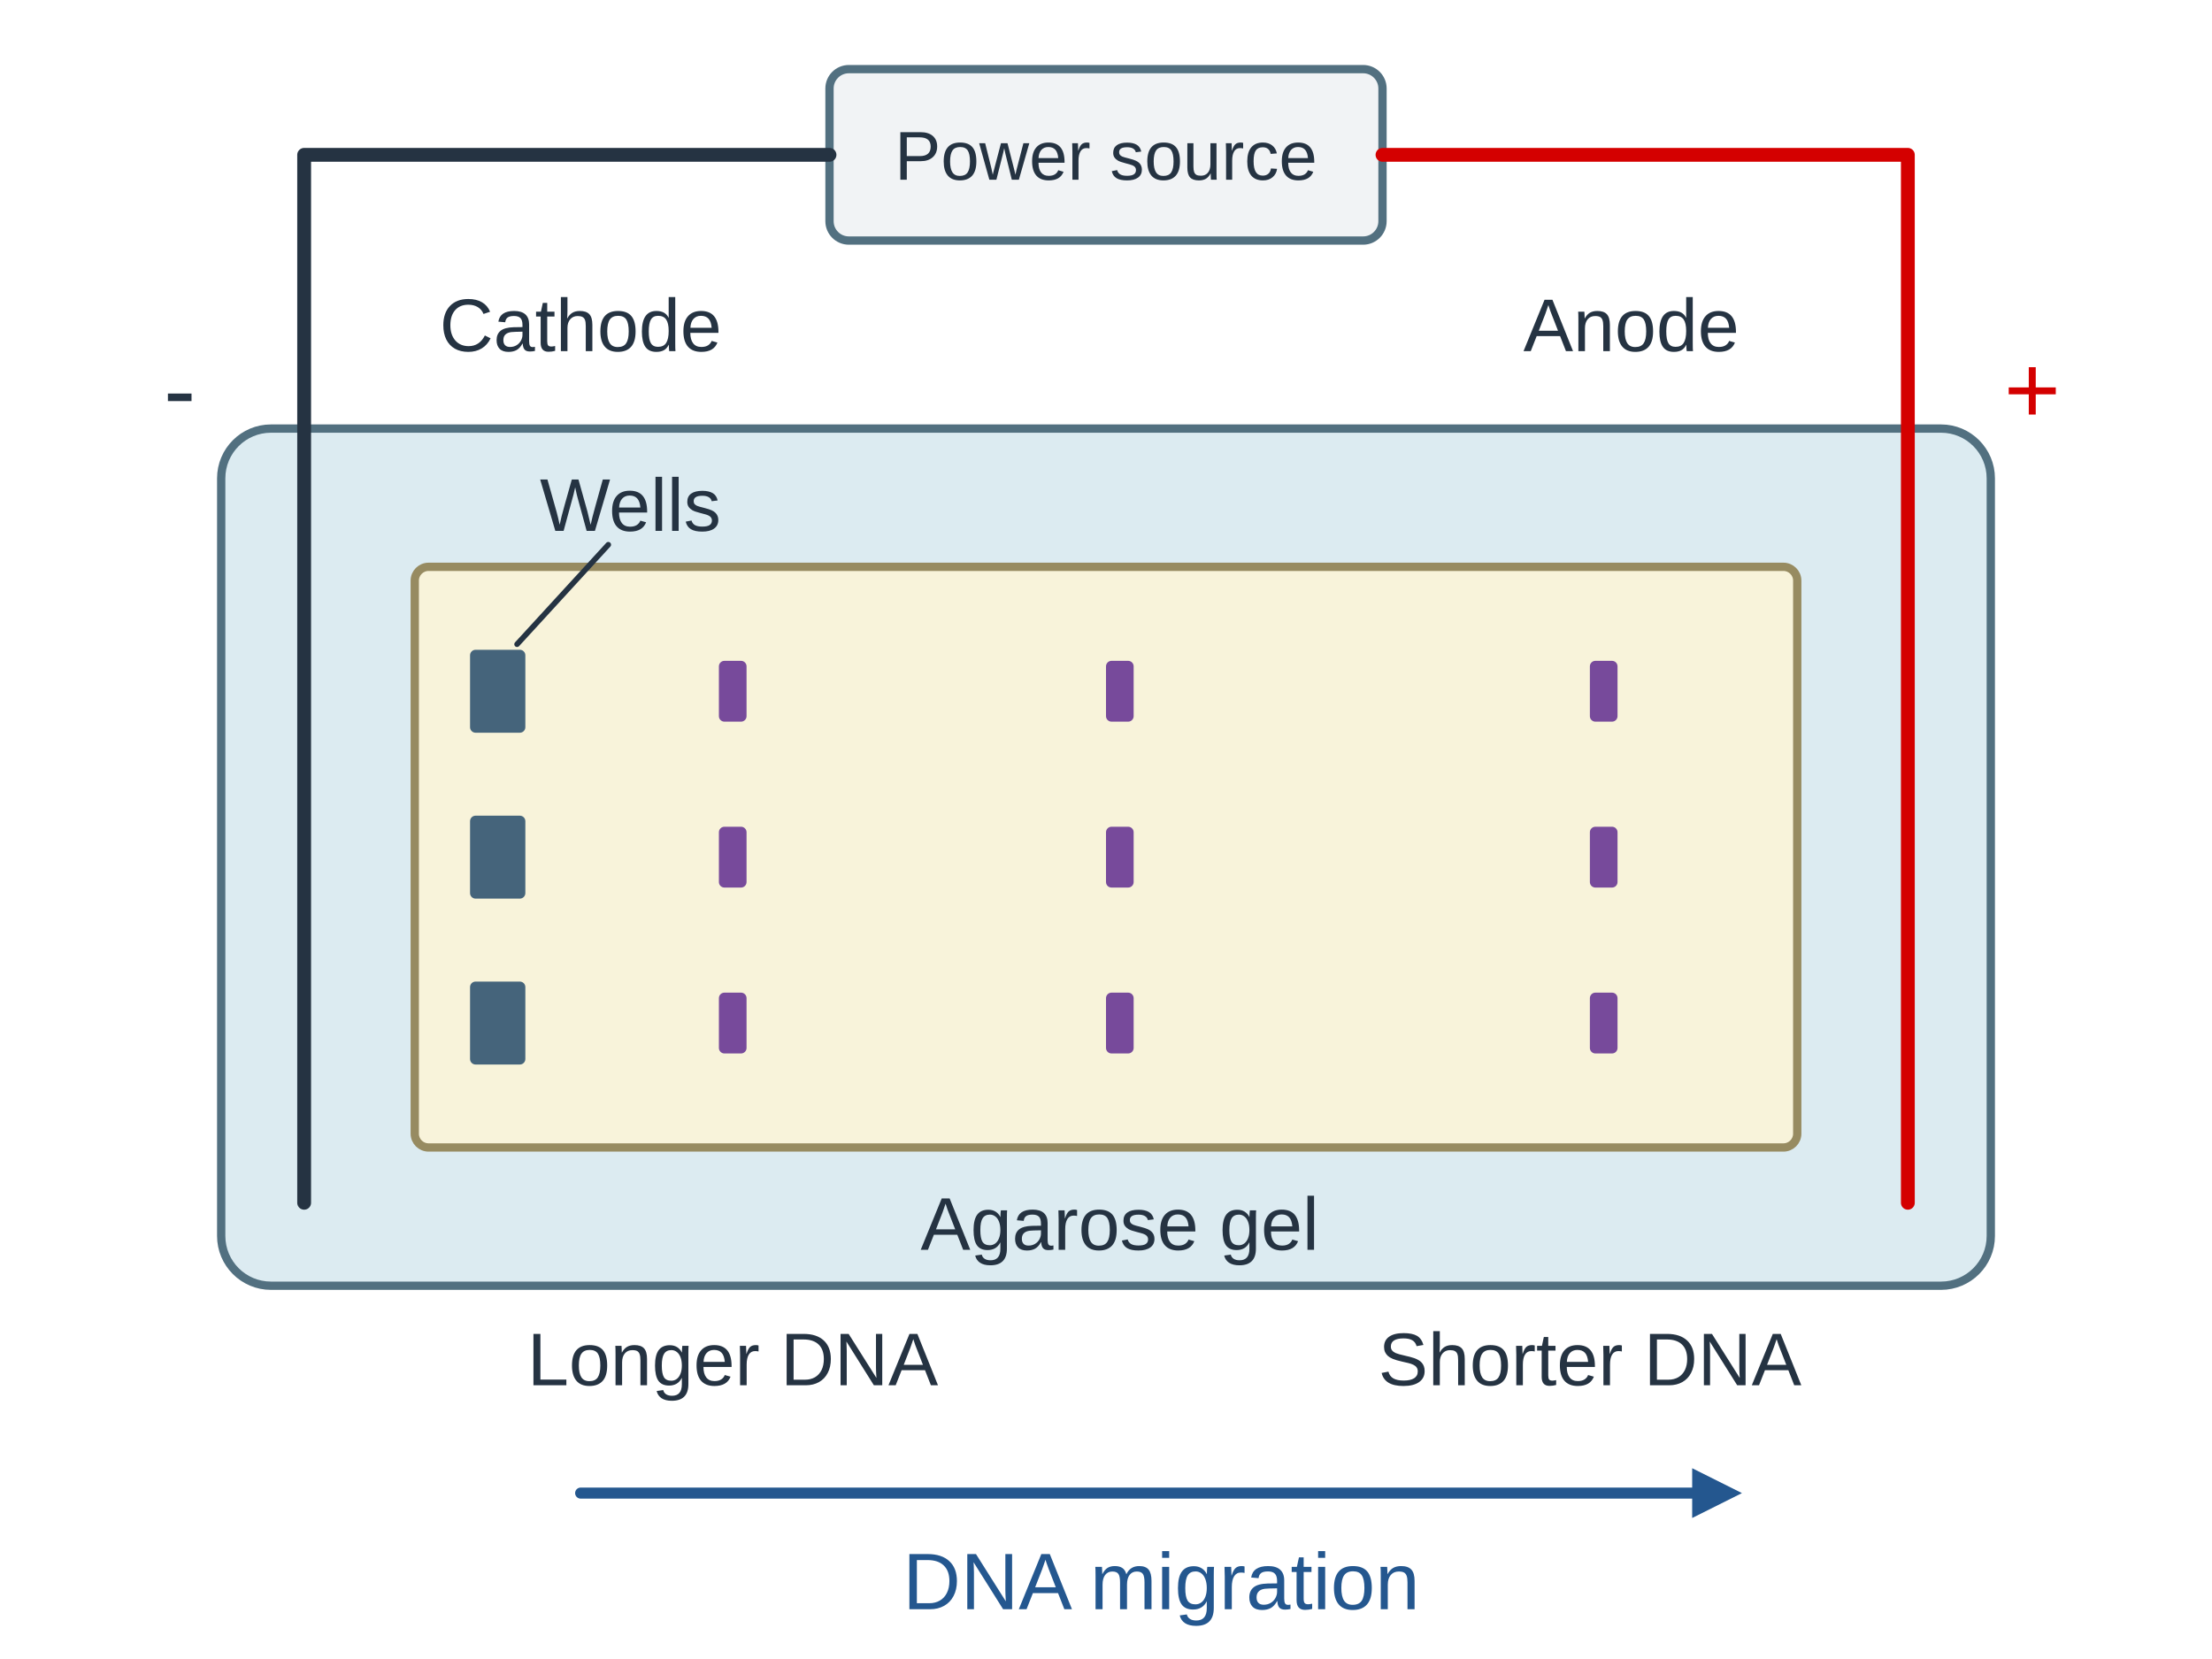
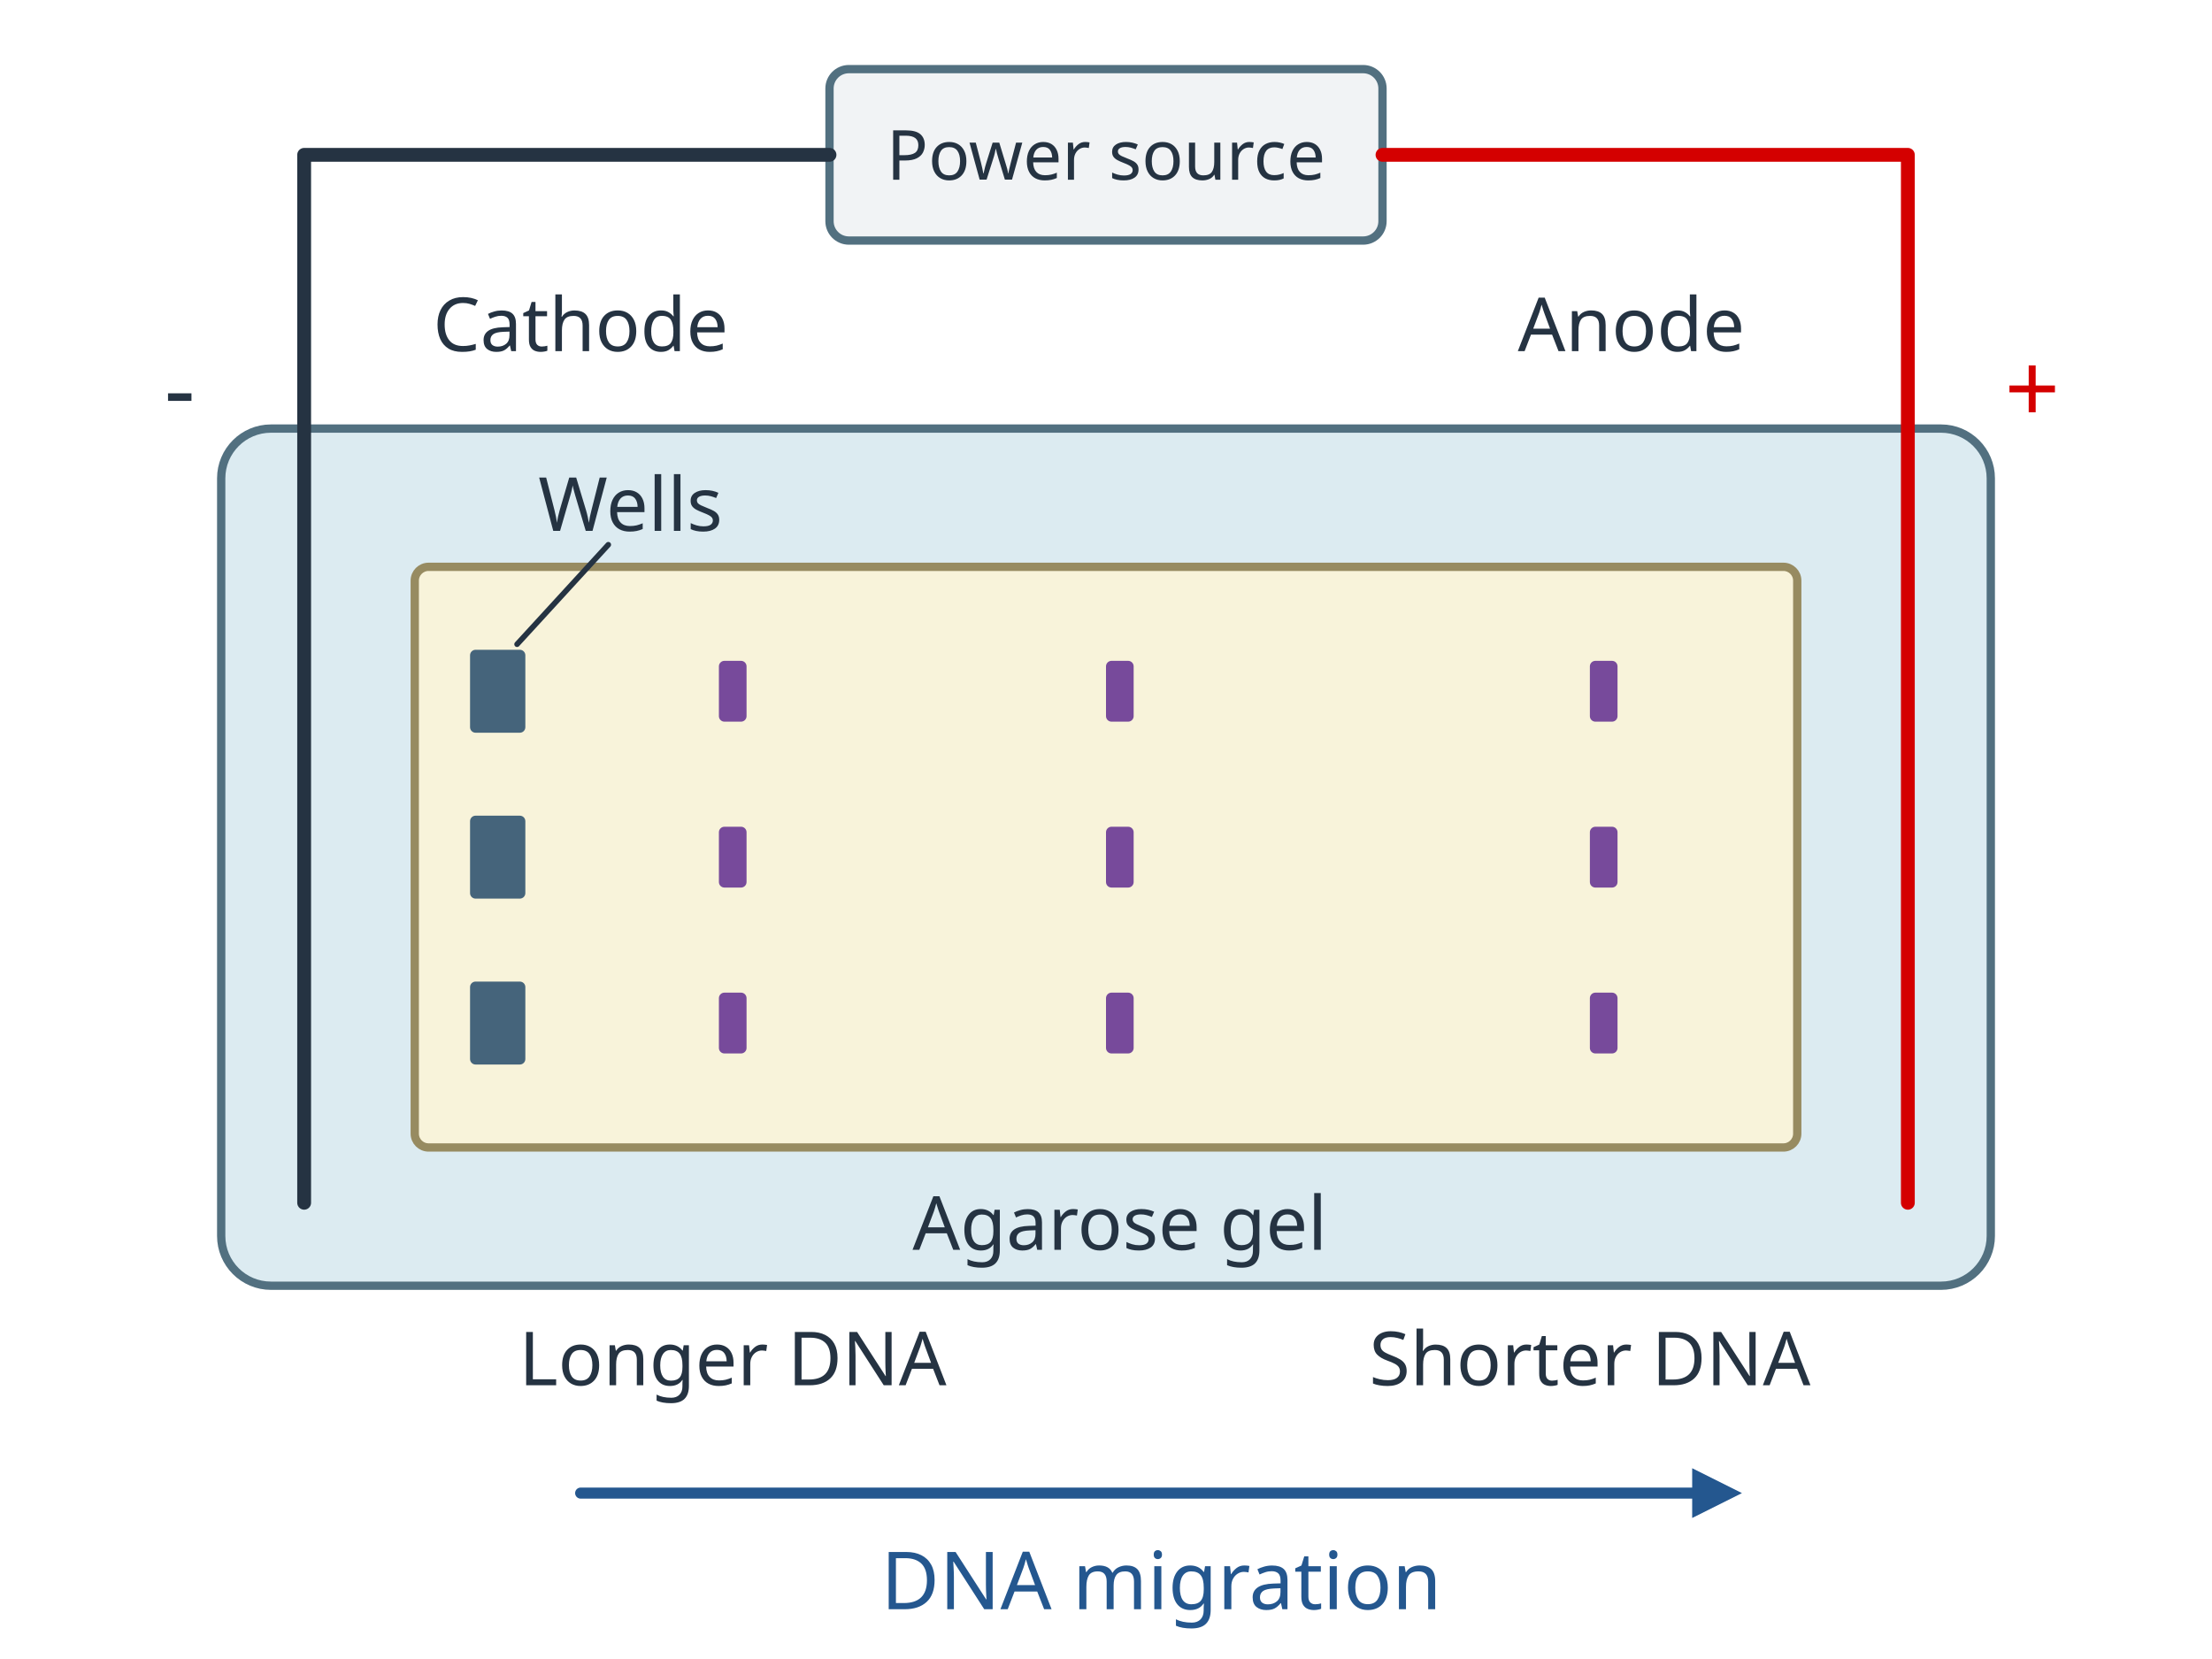
<svg xmlns="http://www.w3.org/2000/svg" width="800" height="600" viewBox="0 0 800 600" role="img" aria-labelledby="migration-title migration-desc">
-   <g id="tank" font-family="Liberation Sans, sans-serif">
+   <g id="tank" font-family="Atkinson Hyperlegible Next, sans-serif">
    <rect x="80" y="155" width="640" height="310" rx="18" fill="#DCEBF1" stroke="#527080" stroke-width="3" />
    <rect id="agarose-gel" x="150" y="205" width="500" height="210" rx="5" fill="#F8F3DA" stroke="#978B61" stroke-width="3" />
    <g id="power-source">
      <rect x="300" y="25" width="200" height="62" rx="7" fill="#F1F3F5" stroke="#527080" stroke-width="3" />
      <text x="400" y="65" font-size="25" text-anchor="middle" fill="#253342">Power source</text>
    </g>
    <path d="M300 56 H110 V435" fill="none" stroke="#253342" stroke-width="5" stroke-linecap="round" stroke-linejoin="round" />
    <path d="M500 56 H690 V435" fill="none" stroke="#D40000" stroke-width="5" stroke-linecap="round" stroke-linejoin="round" />
    <text x="210" y="127" font-size="27" text-anchor="middle" fill="#253342">Cathode</text>
    <text x="65" y="153" font-size="35" text-anchor="middle" fill="#253342">-</text>
    <text x="590" y="127" font-size="27" text-anchor="middle" fill="#253342">Anode</text>
    <text x="735" y="153" font-size="35" text-anchor="middle" fill="#D40000">+</text>
    <g id="sample-wells">
      <rect x="170" y="235" width="20" height="30" rx="2" fill="#45647B" />
      <rect x="170" y="295" width="20" height="30" rx="2" fill="#45647B" />
      <rect x="170" y="355" width="20" height="30" rx="2" fill="#45647B" />
    </g>
    <text x="228" y="192" font-size="27" text-anchor="middle" fill="#253342">Wells</text>
    <path d="M220 197 L187 233" fill="none" stroke="#253342" stroke-width="2" stroke-linecap="round" stroke-linejoin="round" />
    <text x="405" y="452" font-size="27" text-anchor="middle" fill="#253342">Agarose gel</text>
    <g id="illustrative-dna-bands" fill="#774A9B">
      <rect id="lane-1-band-1" x="260" y="239" width="10" height="22" rx="2" />
      <rect id="lane-1-band-2" x="400" y="239" width="10" height="22" rx="2" />
      <rect id="lane-1-band-3" x="575" y="239" width="10" height="22" rx="2" />
      <rect id="lane-2-band-1" x="260" y="299" width="10" height="22" rx="2" />
      <rect id="lane-2-band-2" x="400" y="299" width="10" height="22" rx="2" />
      <rect id="lane-2-band-3" x="575" y="299" width="10" height="22" rx="2" />
      <rect id="lane-3-band-1" x="260" y="359" width="10" height="22" rx="2" />
      <rect id="lane-3-band-2" x="400" y="359" width="10" height="22" rx="2" />
      <rect id="lane-3-band-3" x="575" y="359" width="10" height="22" rx="2" />
    </g>
    <text x="265" y="501" font-size="27" text-anchor="middle" fill="#253342">Longer DNA</text>
    <text x="575" y="501" font-size="27" text-anchor="middle" fill="#253342">Shorter DNA</text>
    <path d="M210 540 H615" fill="none" stroke="#24578F" stroke-width="4" stroke-linecap="round" stroke-linejoin="round" />
    <polygon points="630,540 612,531 612,549" fill="#24578F" />
    <text x="420" y="582" font-size="29" text-anchor="middle" fill="#24578F">DNA migration</text>
  </g>
</svg>
